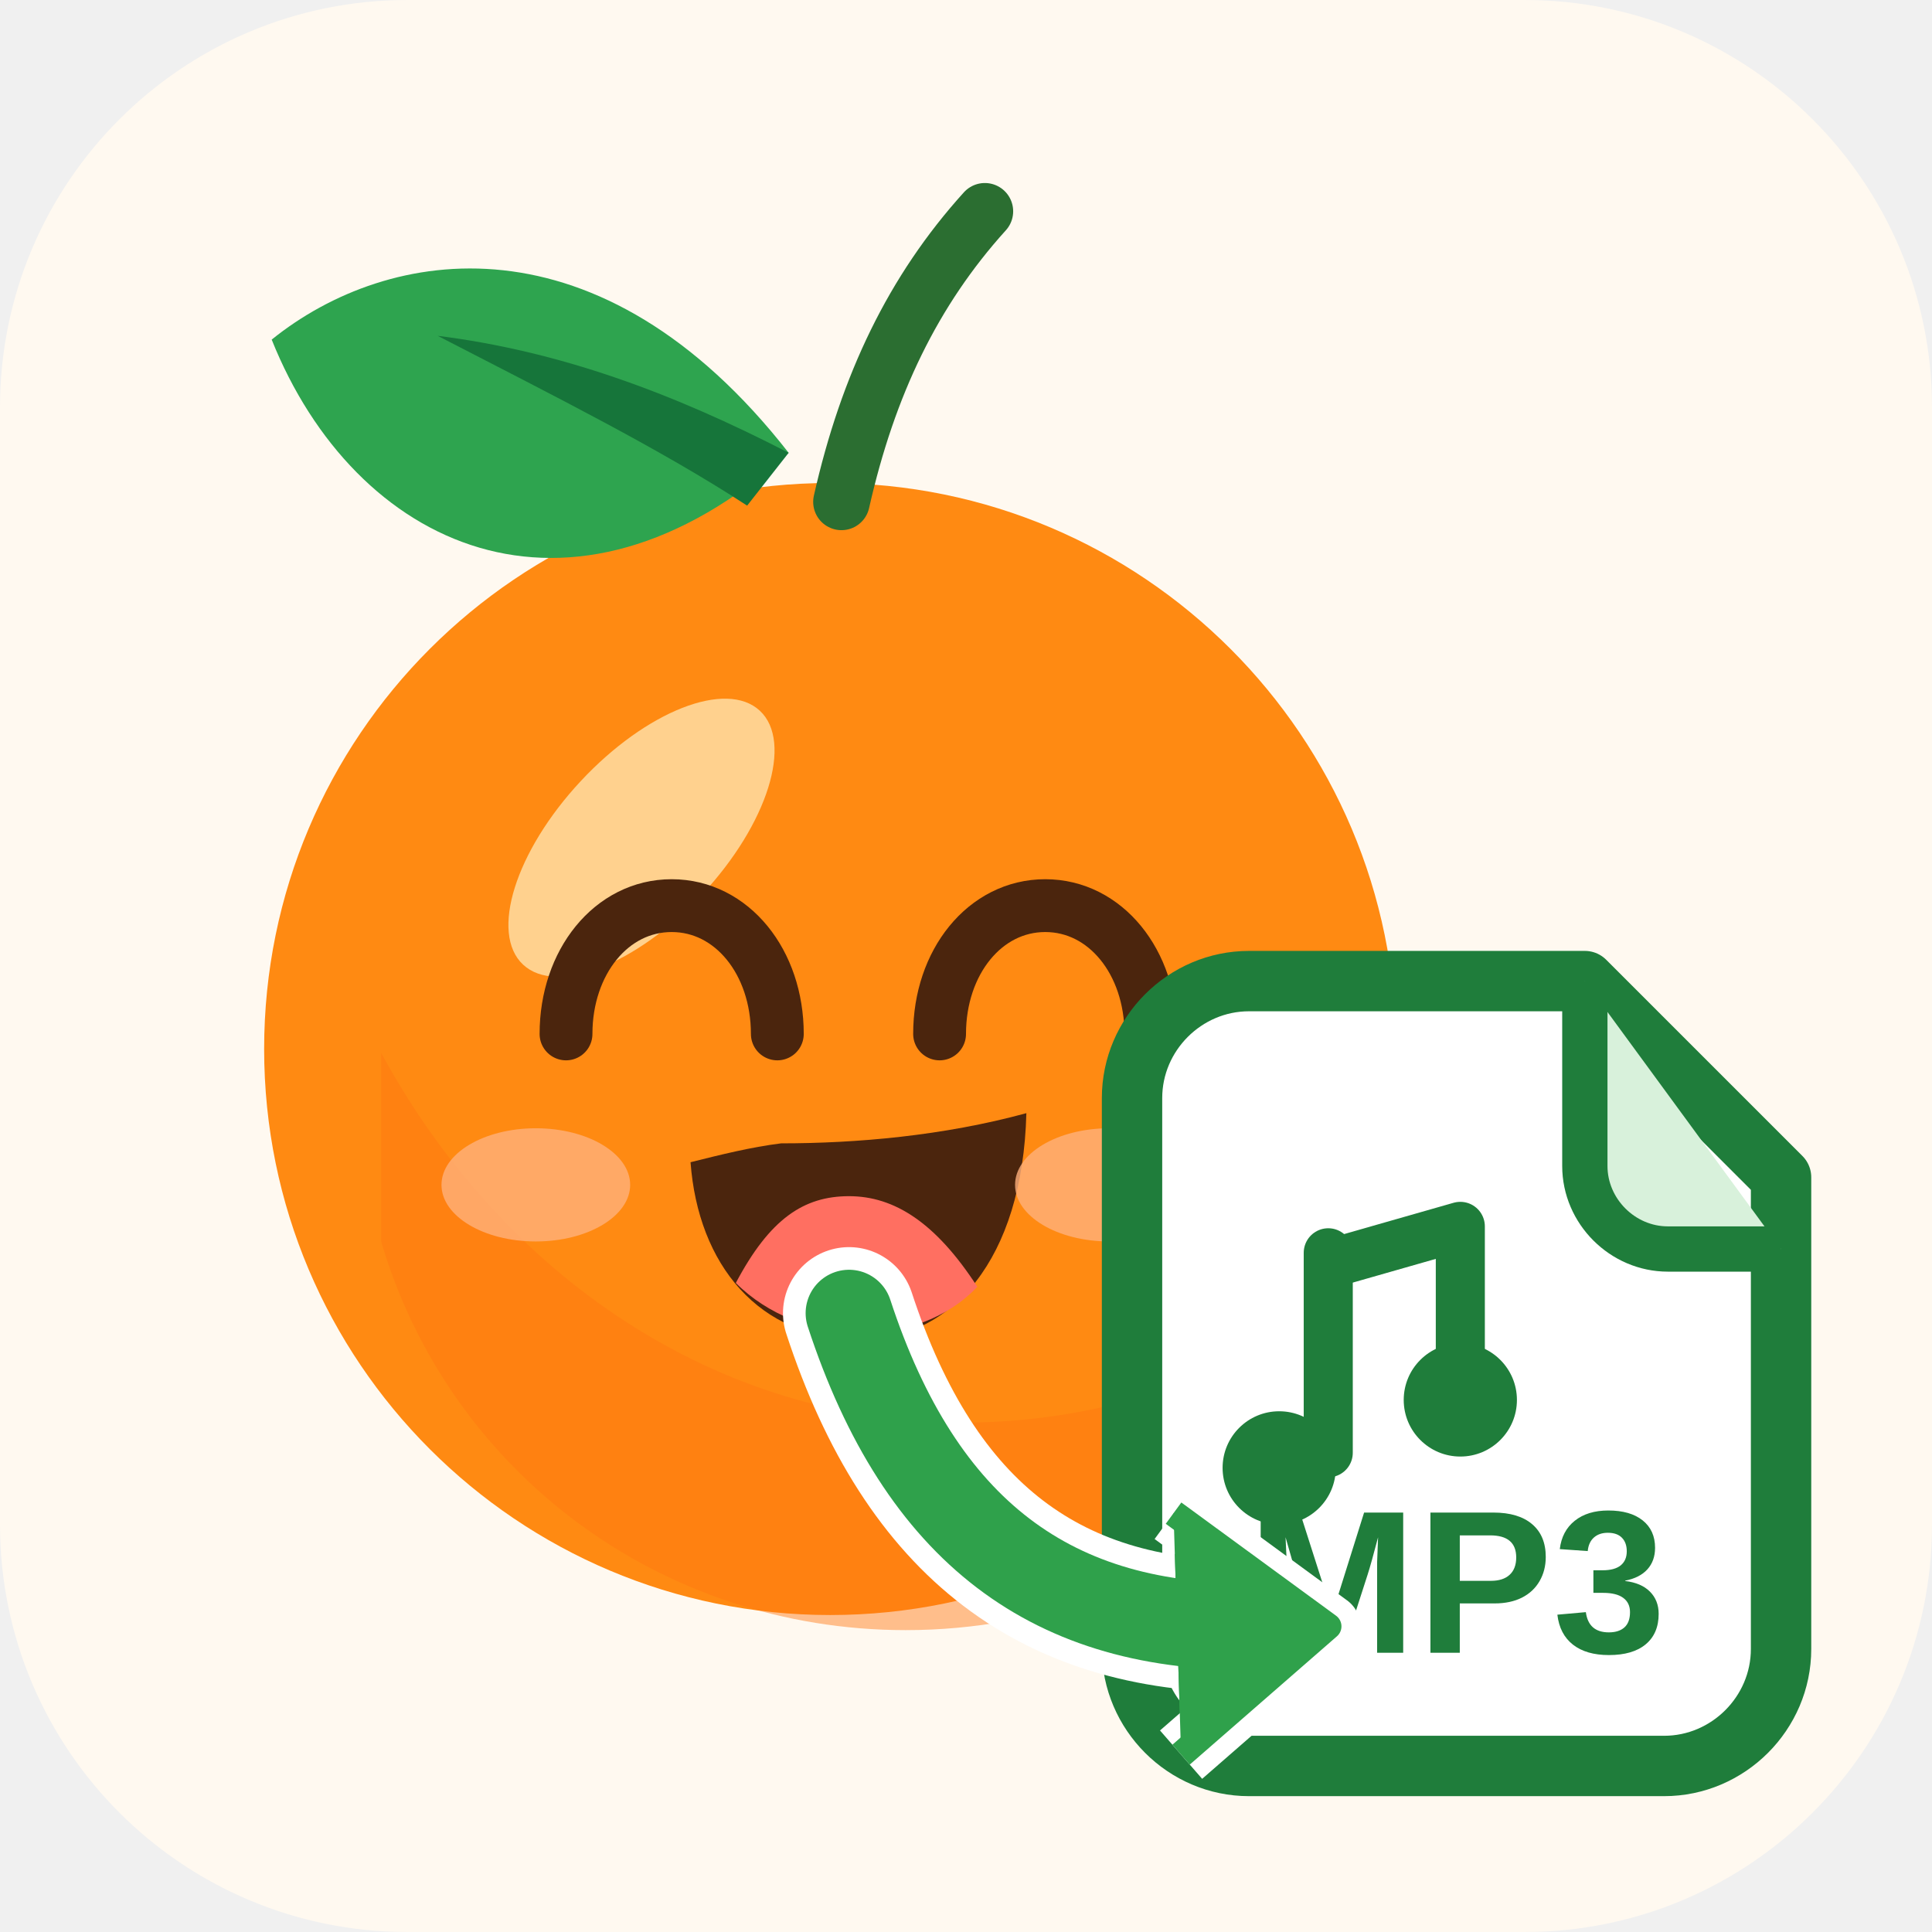
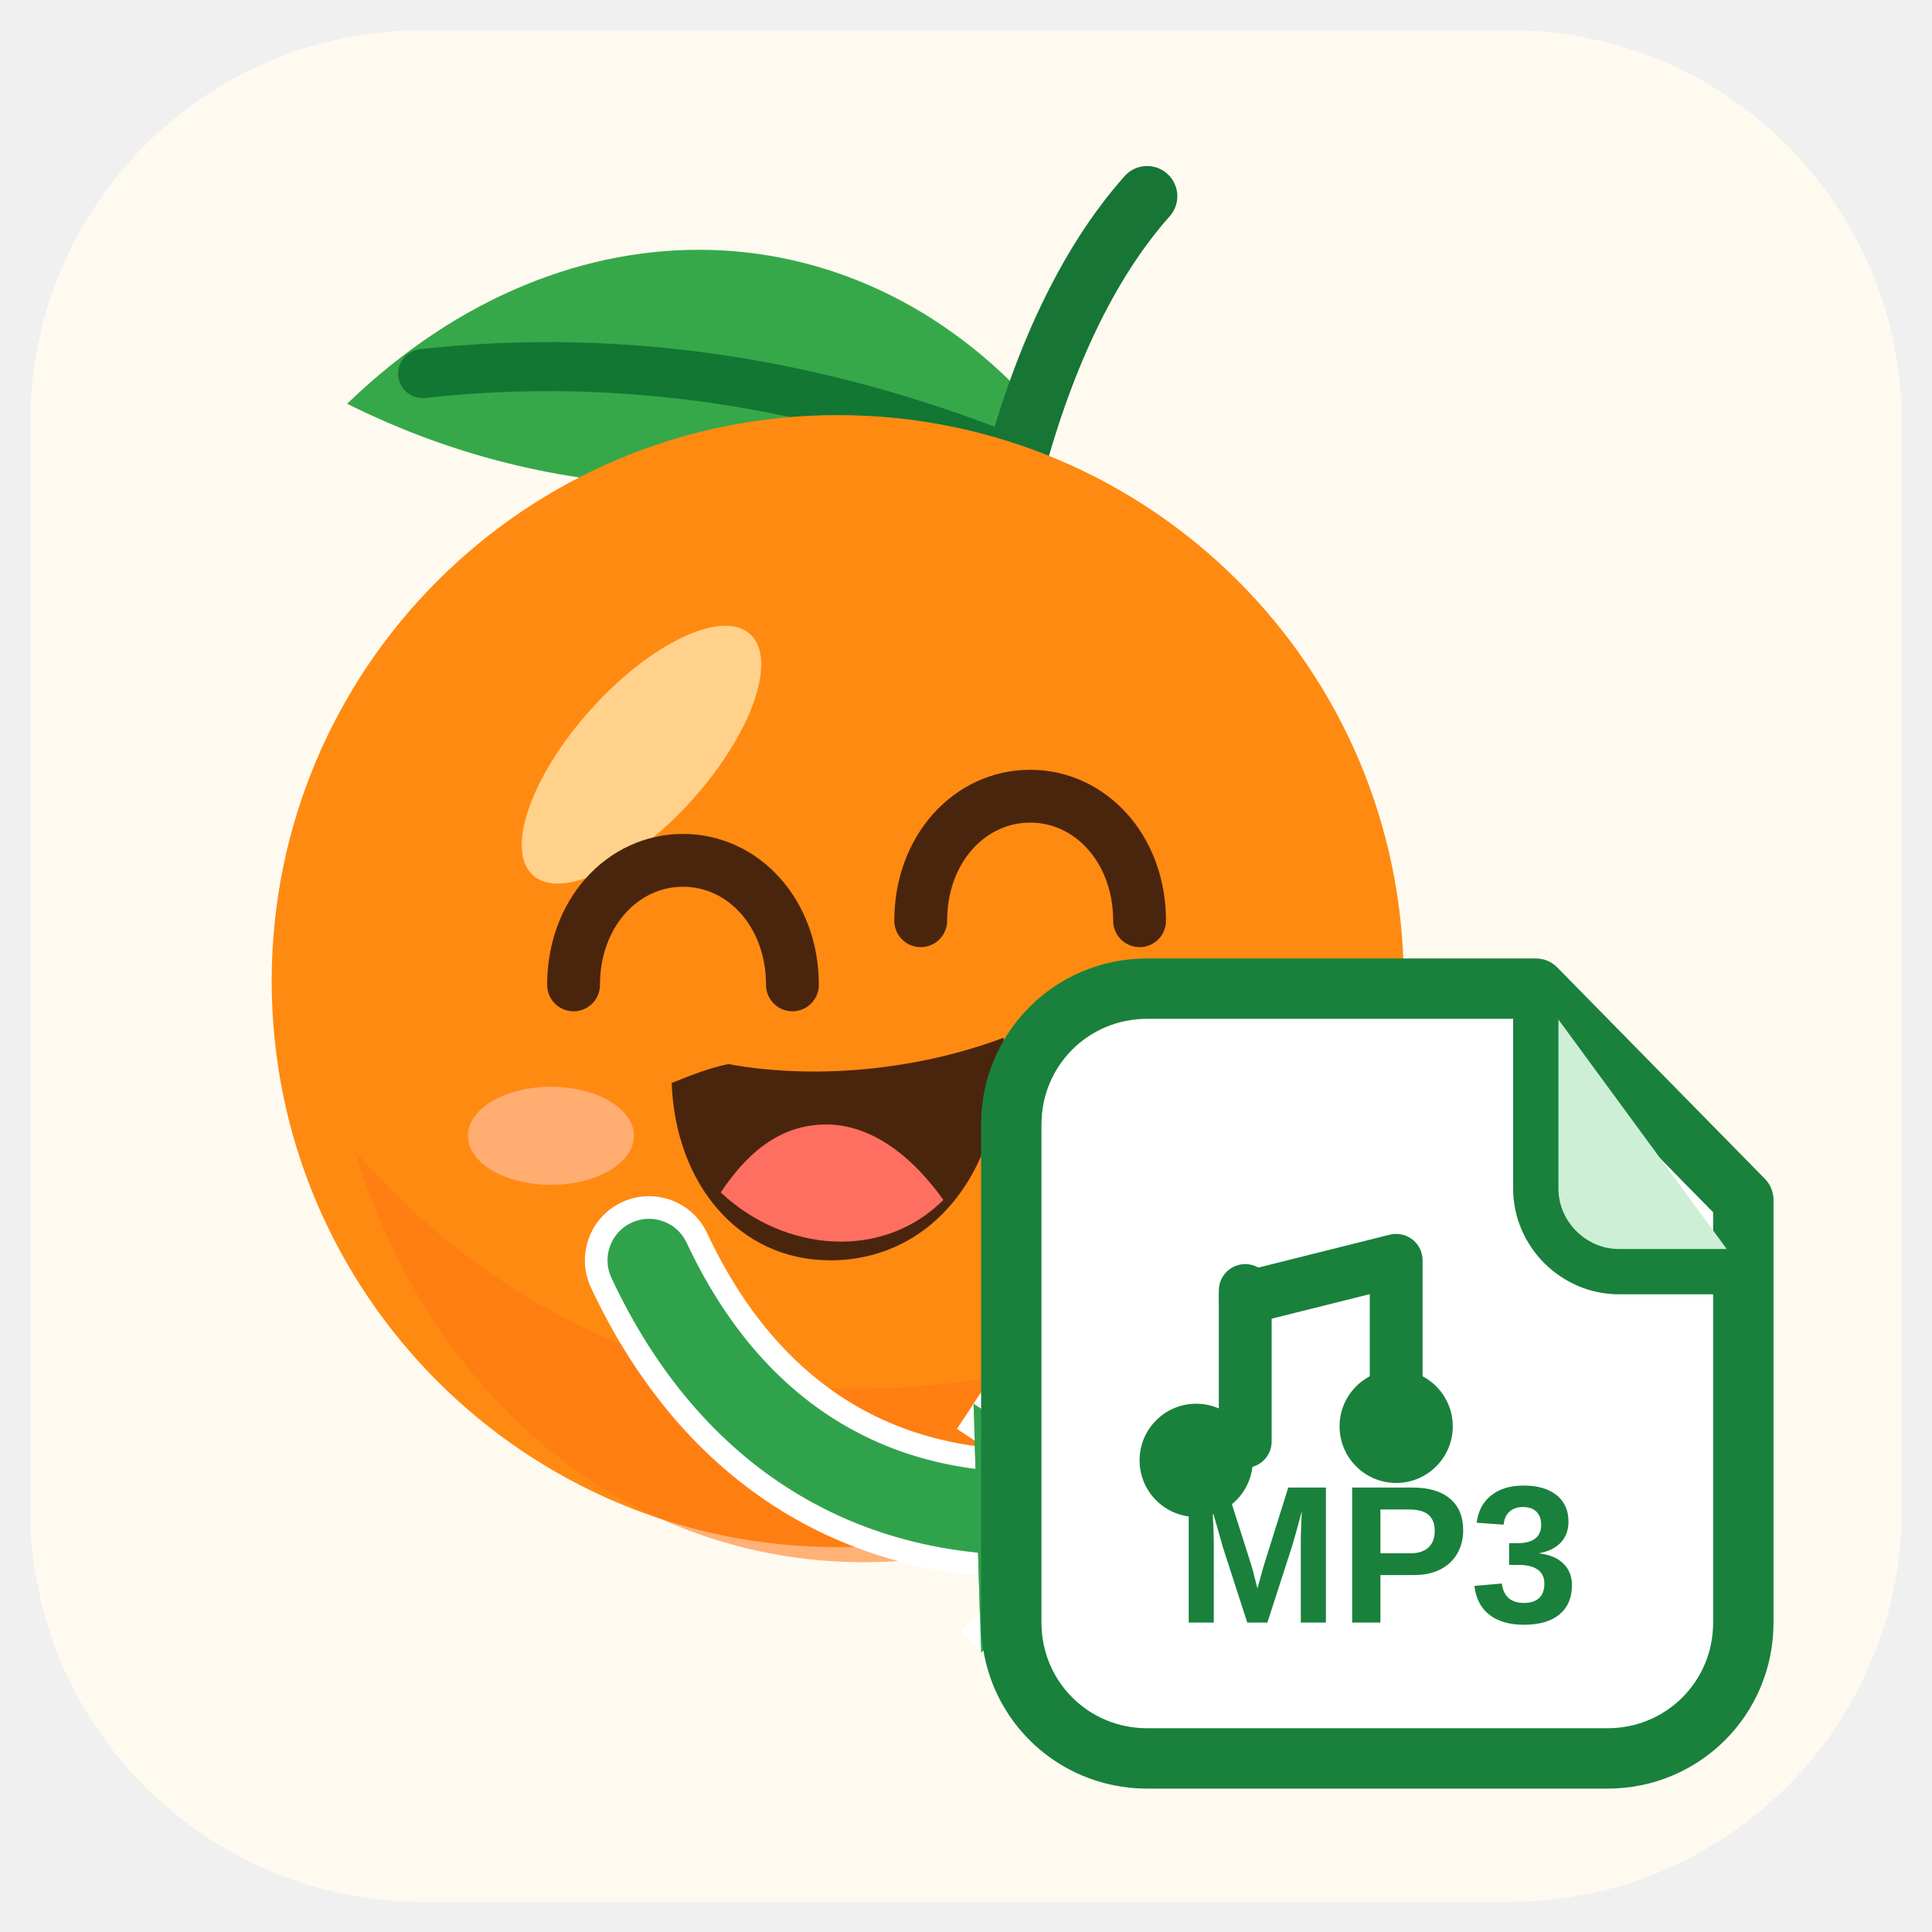
<svg xmlns="http://www.w3.org/2000/svg" viewBox="0 0 512 512">
-   <rect width="512" height="512" rx="108" fill="#FFF9F0" />
-   <circle cx="220" cy="278" r="150" fill="#FF8A12" />
-   <path d="M101 329c18 61 74 103 139 103 74 0 135-54 147-125-27 43-76 70-132 70-65 0-122-39-154-98z" fill="#FF7610" opacity=".45" />
-   <ellipse cx="170" cy="222" rx="22" ry="46" transform="rotate(43 170 222)" fill="#FFD18E" />
-   <path d="M209 120c-50-64-106-55-137-30 22 55 79 82 137 30z" fill="#2EA44F" />
-   <path d="M209 120c-31-16-61-27-93-31 31 16 59 30 82 45z" fill="#16753A" />
-   <path d="M223 133c7-31 19-56 38-77" stroke="#2B6E31" stroke-width="15" stroke-linecap="round" />
-   <path d="M150 274c0-19 12-34 28-34s28 15 28 34" fill="none" stroke="#4B250D" stroke-width="14" stroke-linecap="round" />
-   <path d="M249 274c0-19 12-34 28-34s28 15 28 34" fill="none" stroke="#4B250D" stroke-width="14" stroke-linecap="round" />
-   <path d="M207 303c20 0 43-2 65-8-1 39-20 60-44 60-27 0-43-20-45-47 8-2 16-4 24-5z" fill="#4B250D" />
-   <path d="M195 340c17 17 48 18 64 1-11-17-22-24-34-24-12 0-21 6-30 23z" fill="#FF6F61" />
-   <ellipse cx="142" cy="314" rx="25" ry="15" fill="#FFB07B" opacity=".8" />
-   <ellipse cx="294" cy="314" rx="25" ry="15" fill="#FFB07B" opacity=".8" />
-   <path d="M331 260h89l52 52v125c0 17-14 31-31 31H331c-17 0-31-14-31-31V291c0-17 14-31 31-31z" fill="#FFFFFF" stroke="#1F7D3B" stroke-width="16" stroke-linejoin="round" />
-   <path d="M420 260v49c0 12 10 22 22 22h30" fill="#D8F1DB" />
-   <path d="M420 260v49c0 12 10 22 22 22h30" fill="none" stroke="#1F7D3B" stroke-width="12" stroke-linejoin="round" />
-   <path d="M352 332v53" stroke="#1F7D3B" stroke-width="13" stroke-linecap="round" />
-   <path d="M352 335l35-10v41" fill="none" stroke="#1F7D3B" stroke-width="13" stroke-linecap="round" stroke-linejoin="round" />
-   <circle cx="339" cy="389" r="15" fill="#1F7D3B" />
-   <circle cx="387" cy="371" r="15" fill="#1F7D3B" />
-   <text x="386" y="438" text-anchor="middle" font-family="Arial,Helvetica,sans-serif" font-size="54" font-weight="800" fill="#1F7D3B">MP3</text>
-   <path d="M225 348c19 58 54 84 108 83" fill="none" stroke="#FFFFFF" stroke-width="35" stroke-linecap="round" />
-   <path d="M225 348c19 58 54 84 108 83" fill="none" stroke="#2FA14B" stroke-width="23" stroke-linecap="round" />
-   <path d="M311 401l41 30-39 34" fill="#2FA14B" stroke="#FFFFFF" stroke-width="17" stroke-linejoin="round" />
-   <path d="M311 401l41 30-39 34" fill="#2FA14B" stroke="#2FA14B" stroke-width="7" stroke-linejoin="round" />
+   <rect x="8" y="8" width="496" height="496" rx="104" fill="#fffaf0" />
+   <path d="M92 107C151 50 229 54 277 111C214 135 150 136 92 107Z" fill="#36a84a" />
+   <path d="M112 99C166 93 218 102 266 121" fill="none" stroke="#117733" stroke-width="13" stroke-linecap="round" />
+   <path d="M268 127C276 96 288 70 304 52" fill="none" stroke="#177536" stroke-width="16" stroke-linecap="round" />
+   <circle cx="222" cy="260" r="150" fill="#ff8a12" />
+   <path d="M94 305C115 373 168 414 229 414C286 414 337 379 360 322C321 353 274 368 226 368C175 368 129 345 94 305Z" fill="#ff7412" opacity=".55" />
+   <ellipse cx="170" cy="200" rx="18" ry="43" transform="rotate(42 170 200)" fill="#ffd18a" />
+   <path d="M152 261C152 242 165 228 181 228C197 228 210 242 210 261" fill="none" stroke="#4a250d" stroke-width="14" stroke-linecap="round" />
+   <path d="M244 244C244 225 257 211 273 211C289 211 302 225 302 244" fill="none" stroke="#4a250d" stroke-width="14" stroke-linecap="round" />
+   <path d="M193 282C215 286 242 284 266 275C266 312 246 334 220 334C196 334 179 314 178 287C183 285 188 283 193 282Z" fill="#4a250d" />
+   <path d="M191 316C208 332 234 334 250 318C240 304 229 298 219 298C208 298 199 304 191 316Z" fill="#ff6f61" />
+   <ellipse cx="146" cy="301" rx="22" ry="13" fill="#ffb07b" opacity=".9" />
+   <ellipse cx="291" cy="292" rx="22" ry="13" fill="#ffb07b" opacity=".9" />
+   <path d="M172 334C194 381 232 403 278 401" fill="none" stroke="#ffffff" stroke-width="34" stroke-linecap="round" />
+   <path d="M172 334C194 381 232 403 278 401" fill="none" stroke="#31a24c" stroke-width="22" stroke-linecap="round" />
+   <path d="M258 372L302 401L260 438" fill="#31a24c" stroke="#ffffff" stroke-width="16" stroke-linejoin="round" />
+   <path d="M258 372L302 401L260 438" fill="#31a24c" />
+   <path d="M304 262H407L462 318V430C462 450 446 466 426 466H304C284 466 268 450 268 430V298C268 278 284 262 304 262Z" fill="#fff" stroke="#19813c" stroke-width="16" stroke-linejoin="round" />
+   <path d="M407 262V315C407 327 417 337 429 337H462" fill="#ccefd5" stroke="#19813c" stroke-width="12" stroke-linejoin="round" />
+   <path d="M330 342V382" stroke="#19813c" stroke-width="14" stroke-linecap="round" />
+   <path d="M330 344L370 334V373" fill="none" stroke="#19813c" stroke-width="14" stroke-linecap="round" stroke-linejoin="round" />
+   <circle cx="317" cy="387" r="15" fill="#19813c" />
+   <circle cx="370" cy="378" r="15" fill="#19813c" />
+   <text x="365" y="430" text-anchor="middle" font-family="Arial,Helvetica,sans-serif" font-size="52" font-weight="800" fill="#19813c">MP3</text>
</svg>
